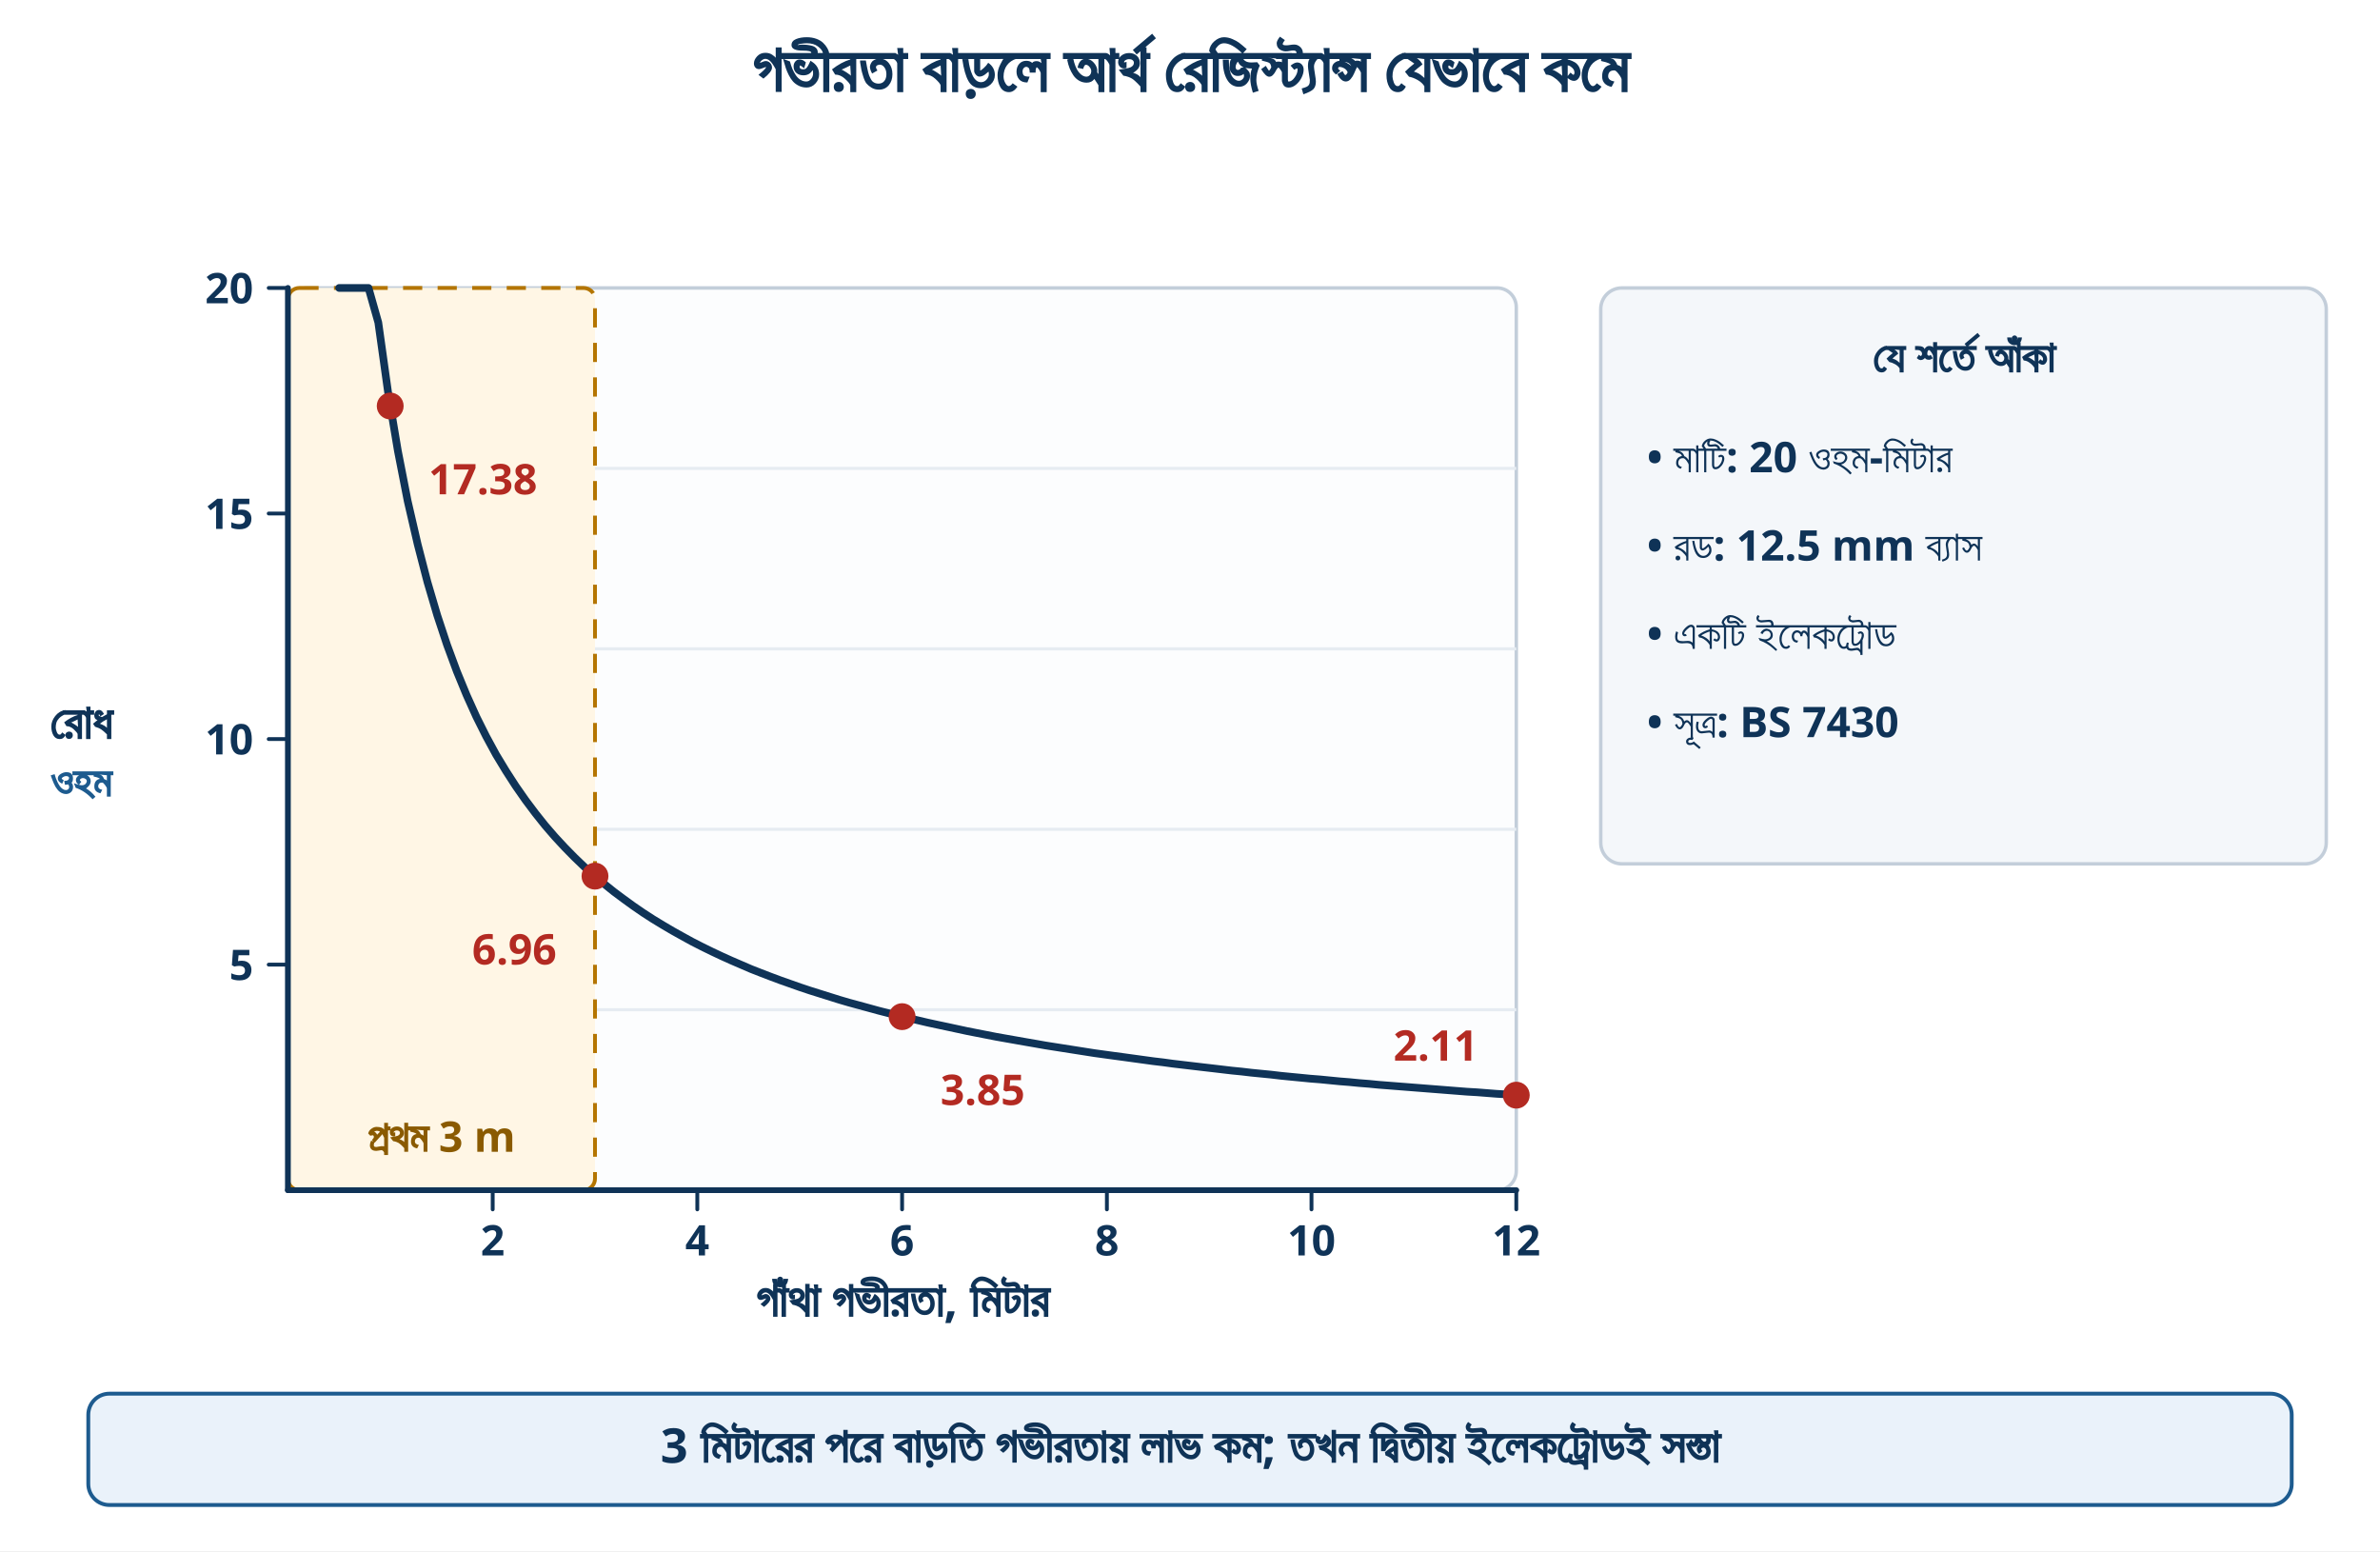
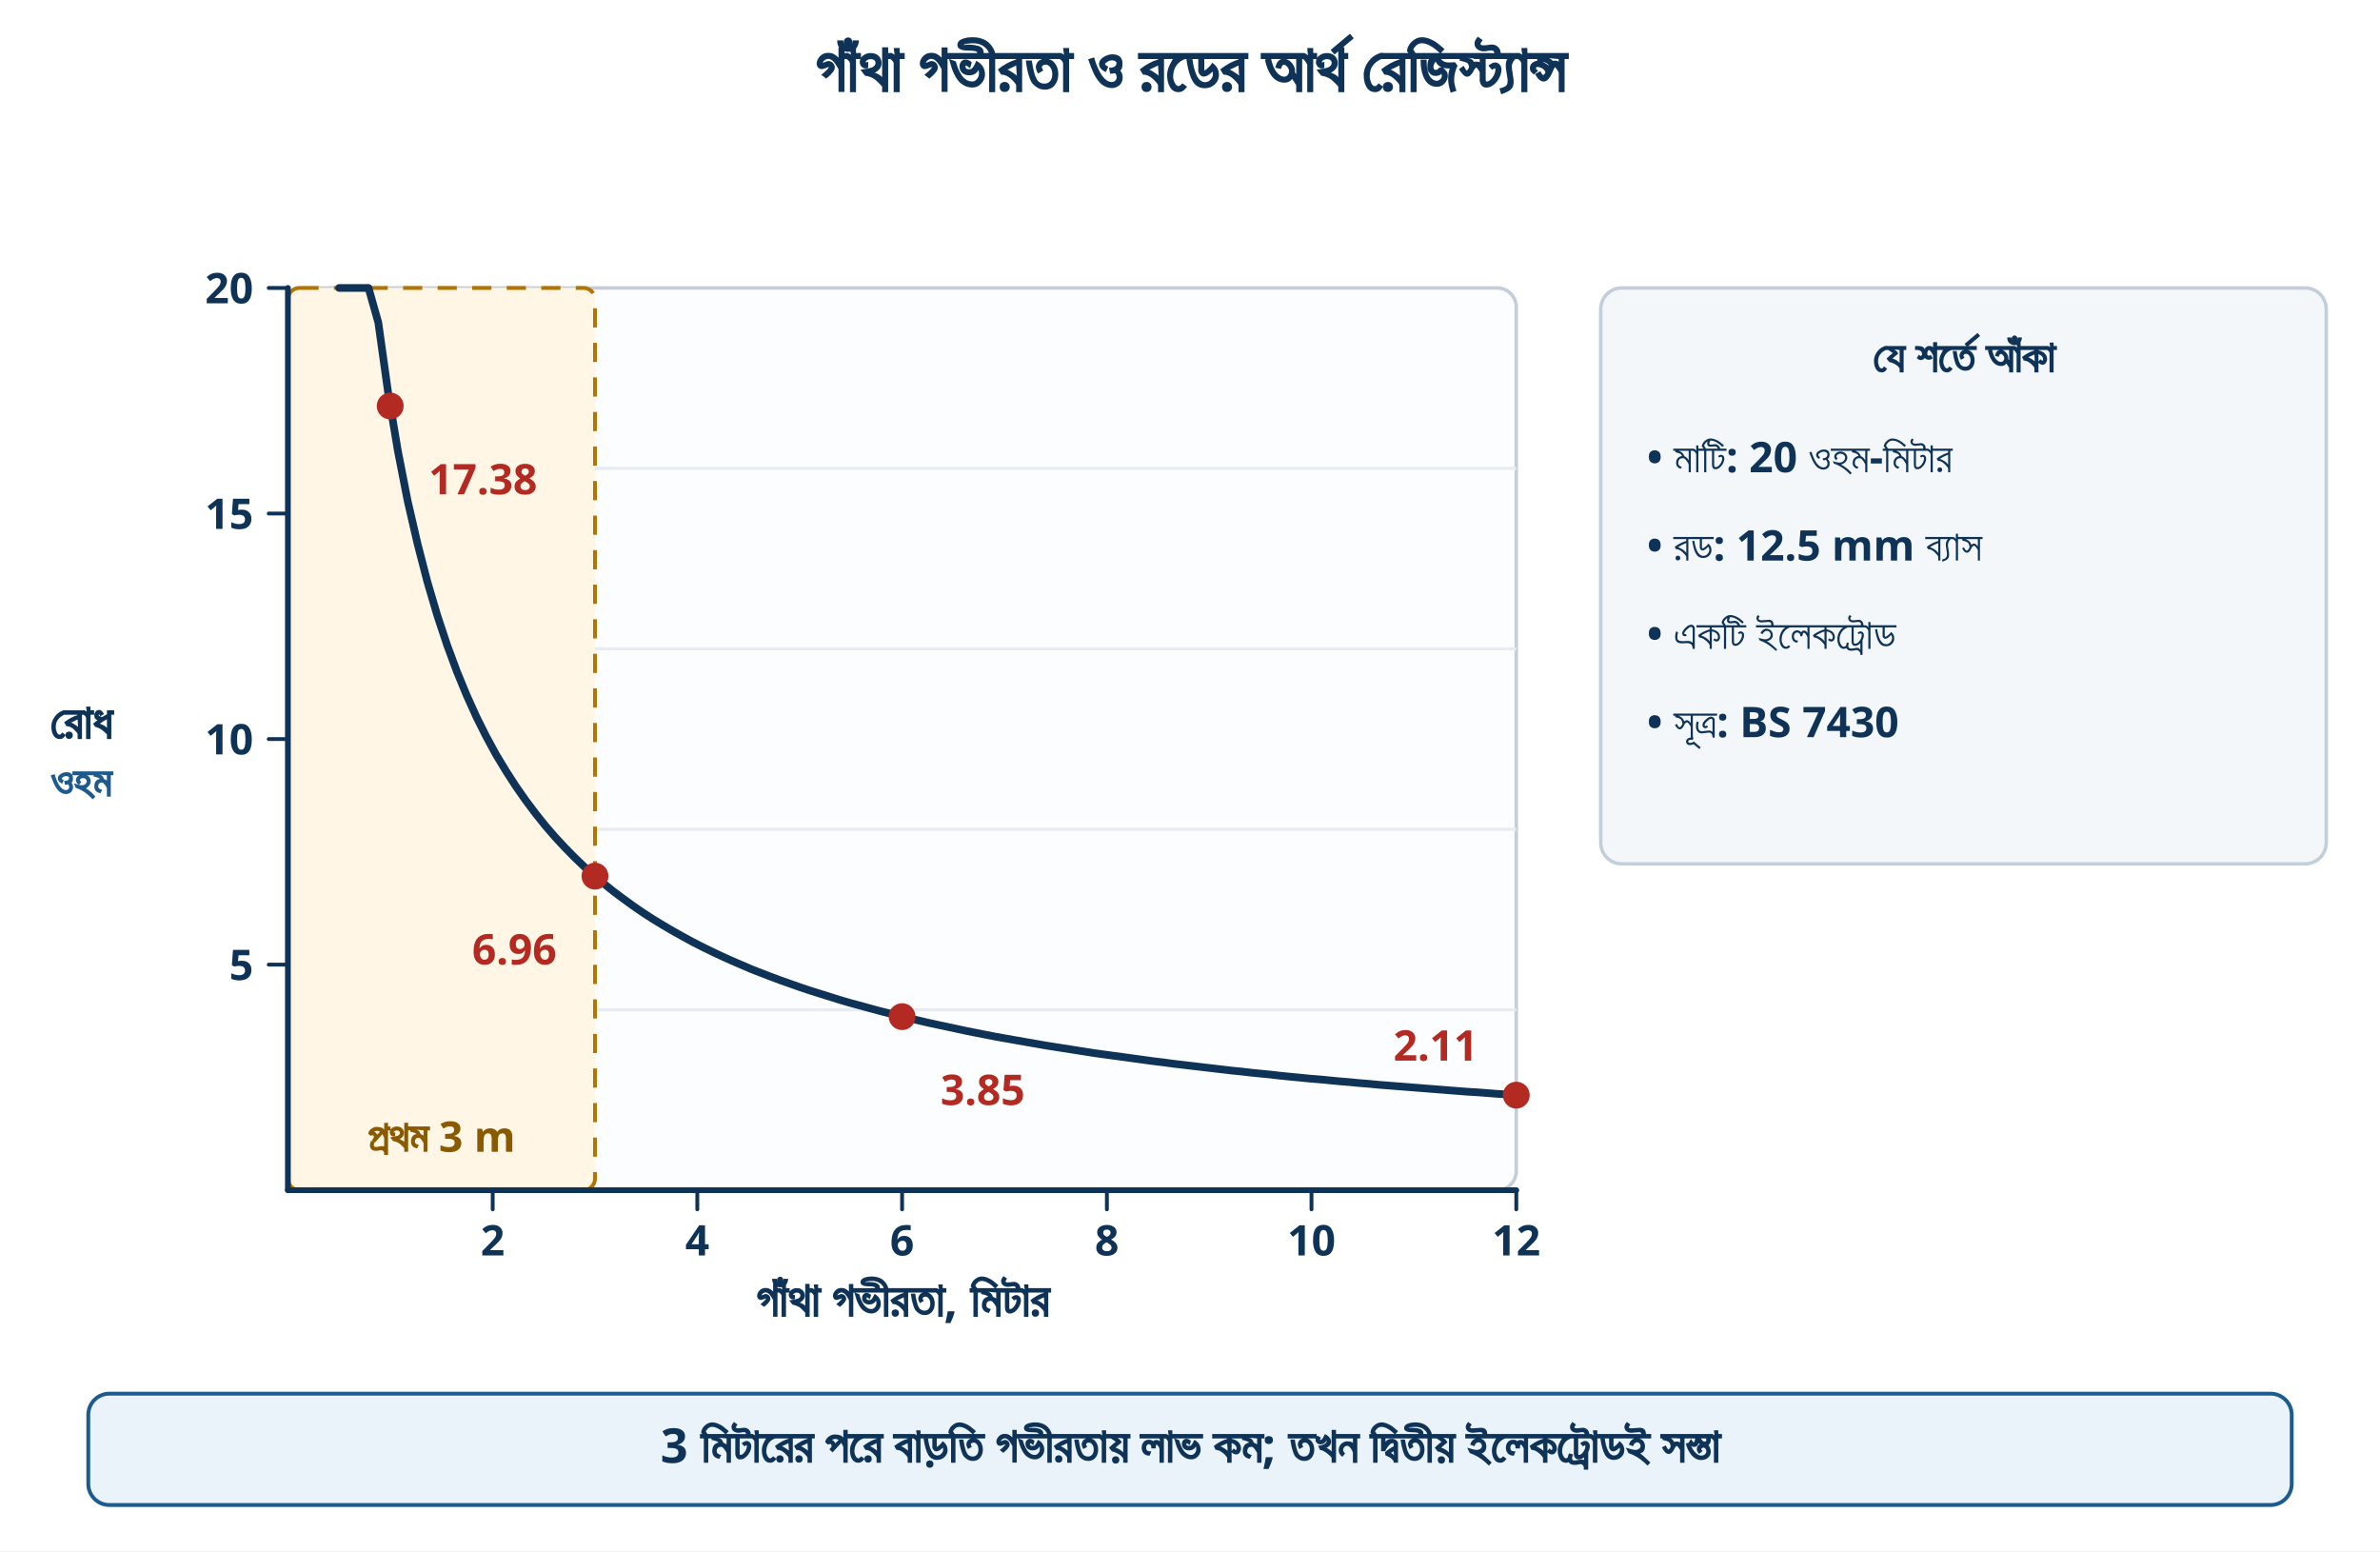
<svg xmlns="http://www.w3.org/2000/svg" width="1240" height="808" viewBox="0 0 1240 808">
  <rect width="1240" height="808" fill="#FFFFFF" />
-   <text x="620.0" y="48.0" font-family="Kalpurush" font-size="34" font-weight="700" fill="#0F3357" text-anchor="middle">গভীরতা বাড়লে আর্থ রেজিস্ট্যান্স যেভাবে কমে</text>
+   <text x="620.0" y="48.0" font-family="Kalpurush" font-size="34" font-weight="700" fill="#0F3357" text-anchor="middle">গাঁথা গভীরতা ও রডের আর্থ রেজিস্ট্যান্স</text>
  <rect x="150.0" y="150.0" width="640.0" height="470.0" rx="10" fill="#FCFDFE" stroke="#C3CEDA" stroke-width="1.8" />
  <line x1="150" y1="244.0" x2="790" y2="244.0" stroke="#E6ECF2" stroke-width="1.6" />
  <line x1="150" y1="338.0" x2="790" y2="338.0" stroke="#E6ECF2" stroke-width="1.6" />
  <line x1="150" y1="432.0" x2="790" y2="432.0" stroke="#E6ECF2" stroke-width="1.6" />
  <line x1="150" y1="526.0" x2="790" y2="526.0" stroke="#E6ECF2" stroke-width="1.6" />
  <rect x="150.0" y="150.0" width="160.0" height="470.0" rx="6" fill="#FFF6E5" stroke="#B47500" stroke-width="2" stroke-dasharray="10 8" />
  <text x="230.0" y="600.0" font-family="Kalpurush" font-size="22" font-weight="700" fill="#8A5A00" text-anchor="middle">প্রথম 3 m</text>
  <path d="M 176.7 150.0 L 181.8 150.0 L 186.9 150.0 L 192.0 150.0 L 197.1 168.0 L 202.2 204.4 L 207.3 234.9 L 212.4 261.0 L 217.6 283.5 L 222.7 303.2 L 227.8 320.5 L 232.9 335.9 L 238.0 349.7 L 243.1 362.1 L 248.2 373.4 L 253.3 383.6 L 258.4 393.0 L 263.6 401.6 L 268.7 409.5 L 273.8 416.8 L 278.9 423.6 L 284.0 430.0 L 289.1 435.9 L 294.2 441.4 L 299.3 446.6 L 304.4 451.5 L 309.6 456.0 L 314.7 460.4 L 319.8 464.5 L 324.9 468.3 L 330.0 472.0 L 335.1 475.5 L 340.2 478.8 L 345.3 481.9 L 350.4 484.9 L 355.6 487.8 L 360.7 490.6 L 365.8 493.2 L 370.9 495.7 L 376.0 498.1 L 381.1 500.4 L 386.2 502.6 L 391.3 504.8 L 396.4 506.8 L 401.6 508.8 L 406.7 510.7 L 411.8 512.5 L 416.9 514.3 L 422.0 516.0 L 427.1 517.6 L 432.2 519.2 L 437.3 520.8 L 442.4 522.3 L 447.6 523.7 L 452.7 525.1 L 457.8 526.5 L 462.9 527.8 L 468.0 529.1 L 473.1 530.3 L 478.2 531.5 L 483.3 532.7 L 488.4 533.8 L 493.6 534.9 L 498.7 536.0 L 503.8 537.1 L 508.9 538.1 L 514.0 539.1 L 519.1 540.1 L 524.2 541.0 L 529.3 541.9 L 534.4 542.8 L 539.6 543.7 L 544.7 544.6 L 549.8 545.4 L 554.9 546.2 L 560.0 547.0 L 565.1 547.8 L 570.2 548.6 L 575.3 549.3 L 580.4 550.0 L 585.6 550.7 L 590.7 551.4 L 595.8 552.1 L 600.9 552.8 L 606.0 553.4 L 611.1 554.1 L 616.2 554.7 L 621.3 555.3 L 626.4 555.9 L 631.6 556.5 L 636.7 557.1 L 641.8 557.7 L 646.9 558.2 L 652.0 558.8 L 657.1 559.3 L 662.2 559.8 L 667.3 560.4 L 672.4 560.9 L 677.6 561.4 L 682.7 561.9 L 687.8 562.3 L 692.9 562.8 L 698.0 563.3 L 703.1 563.7 L 708.2 564.2 L 713.3 564.6 L 718.4 565.1 L 723.6 565.5 L 728.7 565.9 L 733.8 566.3 L 738.9 566.7 L 744.0 567.1 L 749.1 567.5 L 754.2 567.9 L 759.3 568.3 L 764.4 568.7 L 769.6 569.0 L 774.7 569.4 L 779.8 569.8 L 784.9 570.1 L 790.0 570.5" fill="none" stroke="#0F3357" stroke-width="4" stroke-linecap="round" stroke-linejoin="round" />
  <line x1="150.0" y1="620.0" x2="790.0" y2="620.0" stroke="#0F3357" stroke-width="3" stroke-linecap="round" />
  <line x1="150.0" y1="150.0" x2="150.0" y2="620.0" stroke="#0F3357" stroke-width="3" stroke-linecap="round" />
  <line x1="256.7" y1="620.0" x2="256.7" y2="630.0" stroke="#0F3357" stroke-width="2" stroke-linecap="round" />
  <text x="256.7" y="654.0" font-family="Kalpurush" font-size="22" font-weight="700" fill="#0F3357" text-anchor="middle">2</text>
  <line x1="363.3" y1="620.0" x2="363.3" y2="630.0" stroke="#0F3357" stroke-width="2" stroke-linecap="round" />
  <text x="363.3" y="654.0" font-family="Kalpurush" font-size="22" font-weight="700" fill="#0F3357" text-anchor="middle">4</text>
  <line x1="470.0" y1="620.0" x2="470.0" y2="630.0" stroke="#0F3357" stroke-width="2" stroke-linecap="round" />
  <text x="470.0" y="654.0" font-family="Kalpurush" font-size="22" font-weight="700" fill="#0F3357" text-anchor="middle">6</text>
  <line x1="576.7" y1="620.0" x2="576.7" y2="630.0" stroke="#0F3357" stroke-width="2" stroke-linecap="round" />
  <text x="576.7" y="654.0" font-family="Kalpurush" font-size="22" font-weight="700" fill="#0F3357" text-anchor="middle">8</text>
  <line x1="683.3" y1="620.0" x2="683.3" y2="630.0" stroke="#0F3357" stroke-width="2" stroke-linecap="round" />
  <text x="683.3" y="654.0" font-family="Kalpurush" font-size="22" font-weight="700" fill="#0F3357" text-anchor="middle">10</text>
  <line x1="790.0" y1="620.0" x2="790.0" y2="630.0" stroke="#0F3357" stroke-width="2" stroke-linecap="round" />
  <text x="790.0" y="654.0" font-family="Kalpurush" font-size="22" font-weight="700" fill="#0F3357" text-anchor="middle">12</text>
  <line x1="140.0" y1="502.5" x2="150.0" y2="502.5" stroke="#0F3357" stroke-width="2" stroke-linecap="round" />
  <text x="132.0" y="510.5" font-family="Kalpurush" font-size="22" font-weight="700" fill="#0F3357" text-anchor="end">5</text>
  <line x1="140.0" y1="385.0" x2="150.0" y2="385.0" stroke="#0F3357" stroke-width="2" stroke-linecap="round" />
  <text x="132.0" y="393.0" font-family="Kalpurush" font-size="22" font-weight="700" fill="#0F3357" text-anchor="end">10</text>
  <line x1="140.0" y1="267.5" x2="150.0" y2="267.5" stroke="#0F3357" stroke-width="2" stroke-linecap="round" />
  <text x="132.0" y="275.5" font-family="Kalpurush" font-size="22" font-weight="700" fill="#0F3357" text-anchor="end">15</text>
  <line x1="140.0" y1="150.0" x2="150.0" y2="150.0" stroke="#0F3357" stroke-width="2" stroke-linecap="round" />
  <text x="132.0" y="158.0" font-family="Kalpurush" font-size="22" font-weight="700" fill="#0F3357" text-anchor="end">20</text>
  <text x="470.0" y="686.0" font-family="Kalpurush" font-size="25" font-weight="700" fill="#0F3357" text-anchor="middle">গাঁথা গভীরতা, মিটার</text>
  <text x="42.0" y="385.0" font-family="Kalpurush" font-size="25" font-weight="700" fill="#0F3357" text-anchor="middle">রোধ</text>
  <text x="42.0" y="415.0" font-family="Kalpurush" font-size="22" font-weight="700" fill="#1D5B8F" text-anchor="middle">ওহম</text>
  <circle cx="203.3" cy="211.5" r="7.0" fill="#B32A22" stroke="none" stroke-width="2" />
  <text x="223.3" y="257.5" font-family="Kalpurush" font-size="22" font-weight="700" fill="#B32A22" text-anchor="start">17.38</text>
  <circle cx="310.0" cy="456.4" r="7.0" fill="#B32A22" stroke="none" stroke-width="2" />
  <text x="290.0" y="502.4" font-family="Kalpurush" font-size="22" font-weight="700" fill="#B32A22" text-anchor="end">6.96</text>
  <circle cx="470.0" cy="529.6" r="7.0" fill="#B32A22" stroke="none" stroke-width="2" />
  <text x="490.0" y="575.6" font-family="Kalpurush" font-size="22" font-weight="700" fill="#B32A22" text-anchor="start">3.85</text>
  <circle cx="790.0" cy="570.5" r="7.0" fill="#B32A22" stroke="none" stroke-width="2" />
  <text x="770.0" y="552.5" font-family="Kalpurush" font-size="22" font-weight="700" fill="#B32A22" text-anchor="end">2.11</text>
  <rect x="834.0" y="150.0" width="378.0" height="300.0" rx="11" fill="#F4F7FA" stroke="#C3CEDA" stroke-width="1.8" />
  <text x="1023.0" y="194.0" font-family="Kalpurush" font-size="23" font-weight="700" fill="#0F3357" text-anchor="middle">যে শর্তে আঁকা</text>
  <text x="858.0" y="246.0" font-family="Kalpurush" font-size="22" font-weight="600" fill="#0F3357" text-anchor="start">• মাটি: 20 ওহম-মিটার</text>
  <text x="858.0" y="292.0" font-family="Kalpurush" font-size="22" font-weight="600" fill="#0F3357" text-anchor="start">• রড: 12.5 mm ব্যাস</text>
  <text x="858.0" y="338.0" font-family="Kalpurush" font-size="22" font-weight="600" fill="#0F3357" text-anchor="start">• একটি ইলেকট্রোড</text>
  <text x="858.0" y="384.0" font-family="Kalpurush" font-size="22" font-weight="600" fill="#0F3357" text-anchor="start">• সূত্র: BS 7430</text>
  <rect x="46.0" y="726.0" width="1148.0" height="58.0" rx="11" fill="#EAF2FA" stroke="#1D5B8F" stroke-width="2" />
  <text x="620.0" y="762.0" font-family="Kalpurush" font-size="25" font-weight="700" fill="#0F3357" text-anchor="middle">3 মিটারের পরে বাড়তি গভীরতায় লাভ কম; তখন দ্বিতীয় ইলেকট্রোডই সস্তা</text>
</svg>
